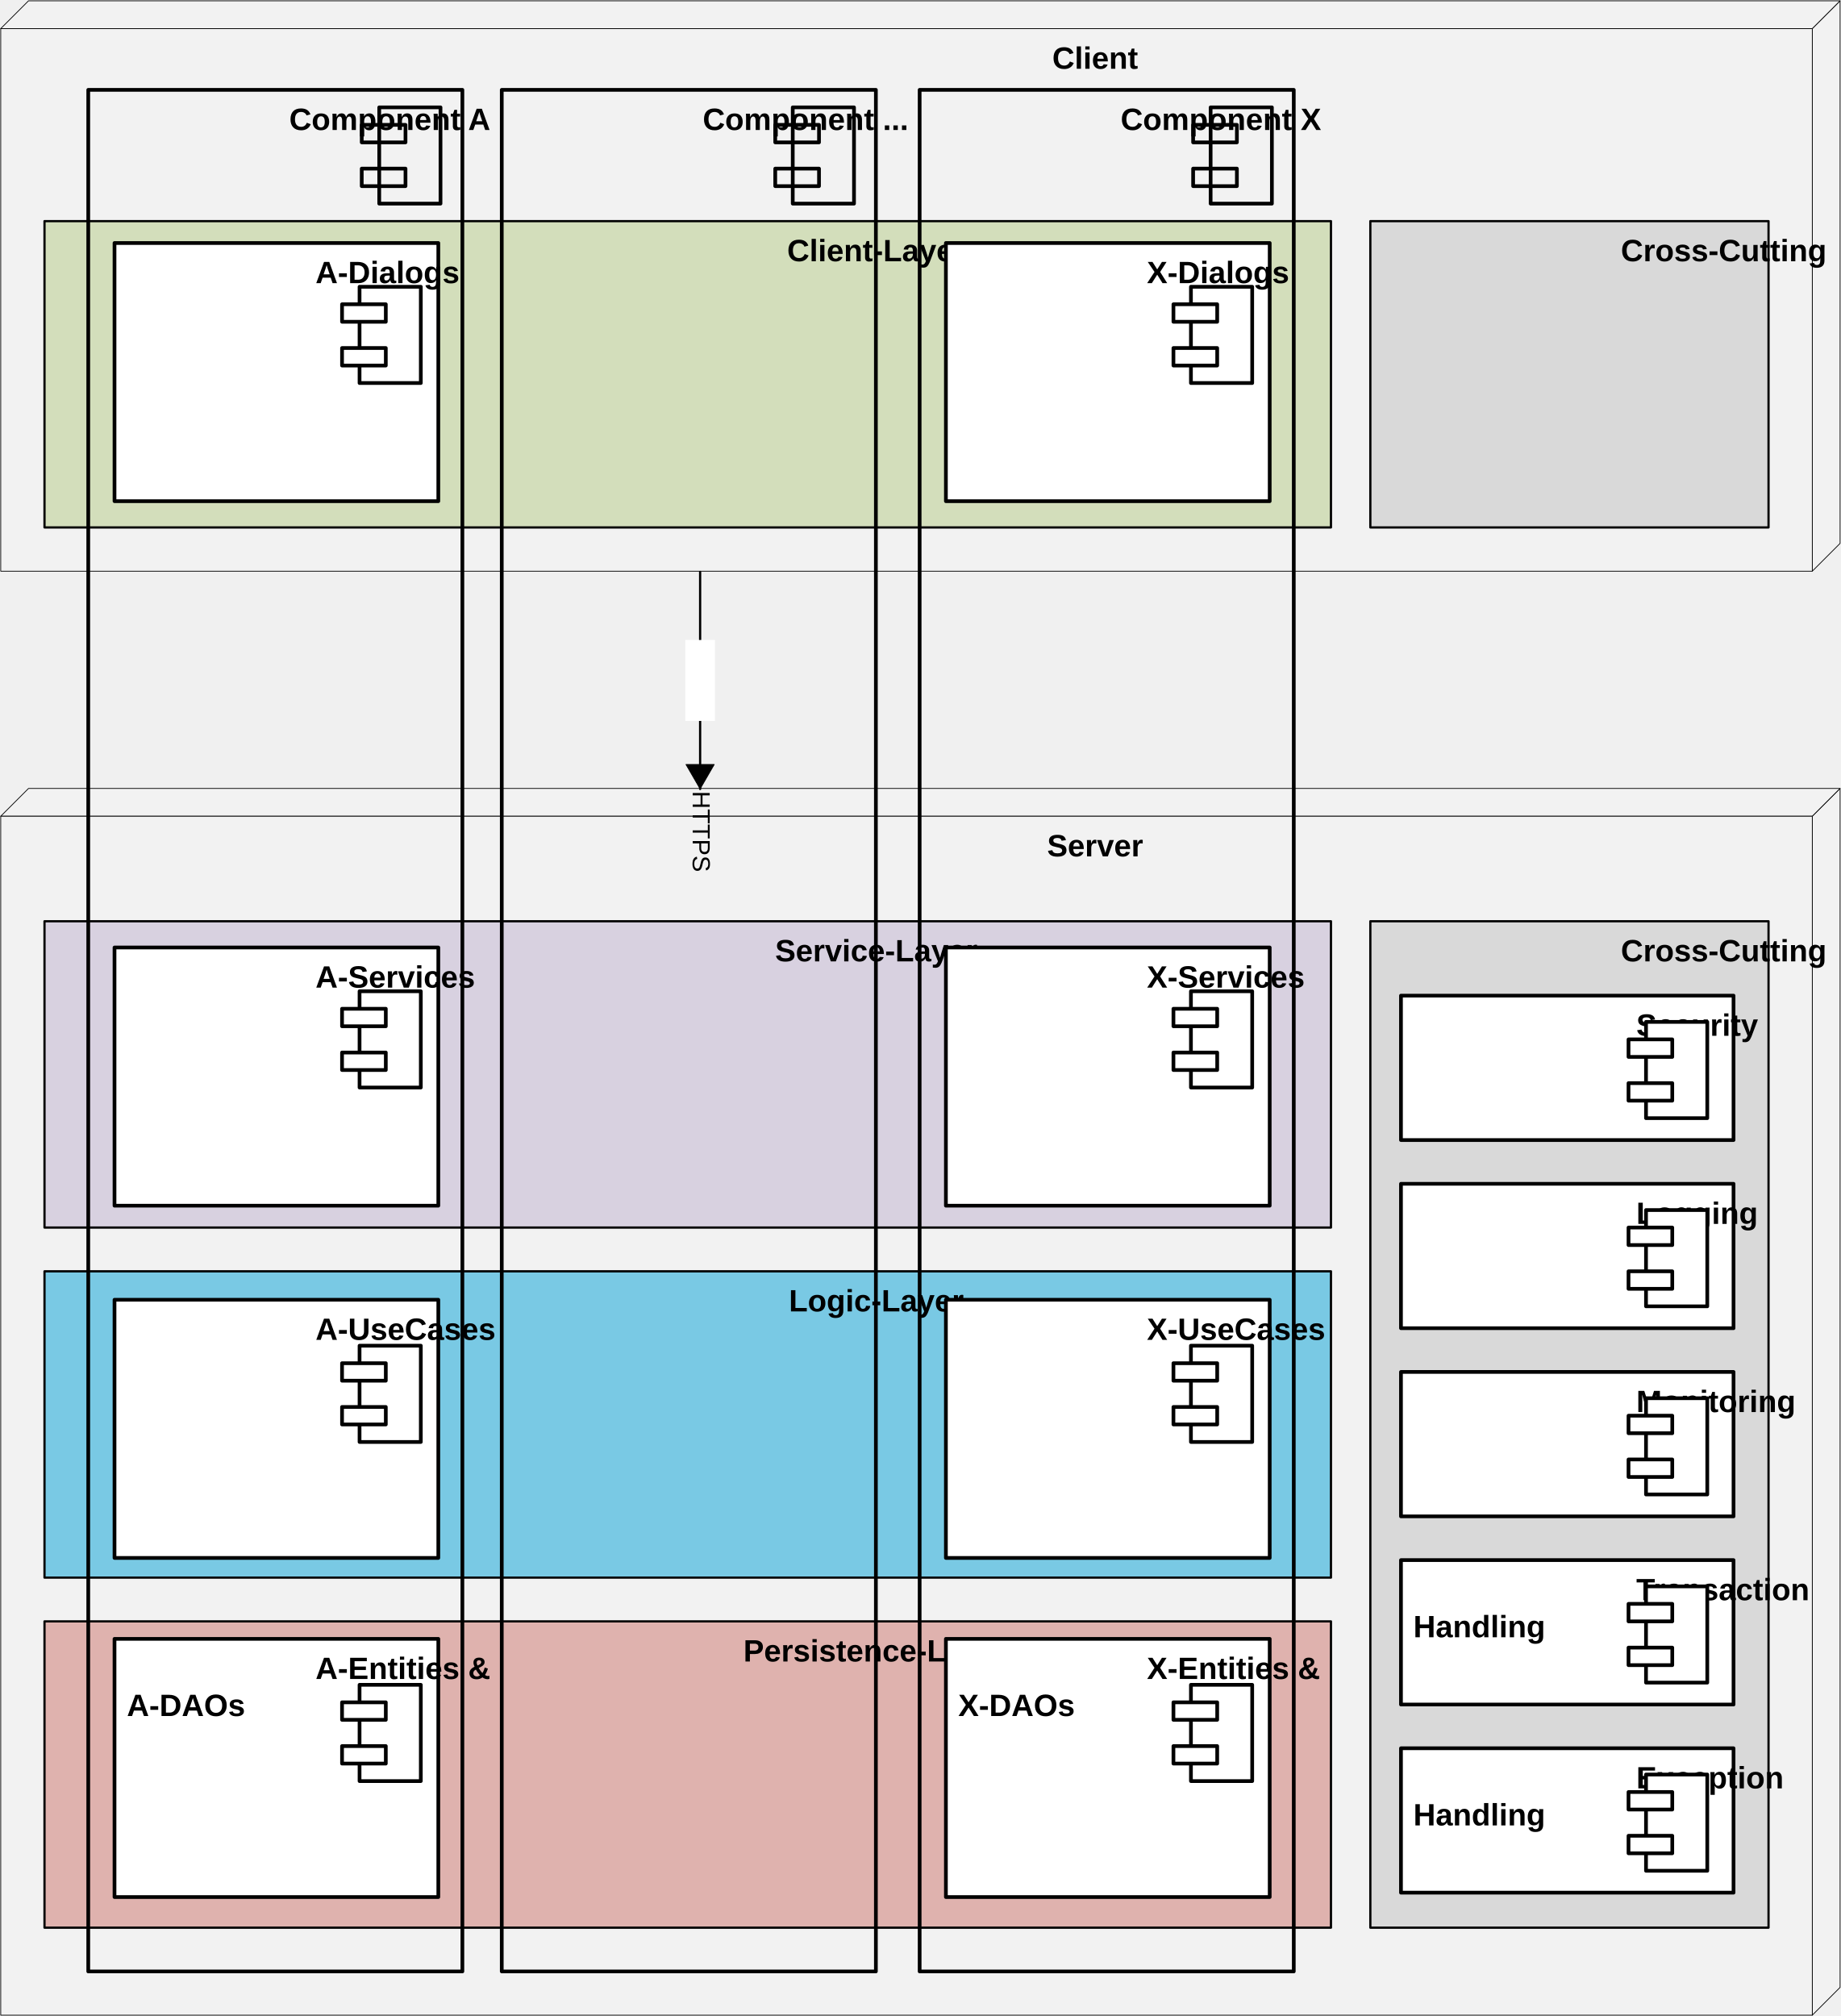
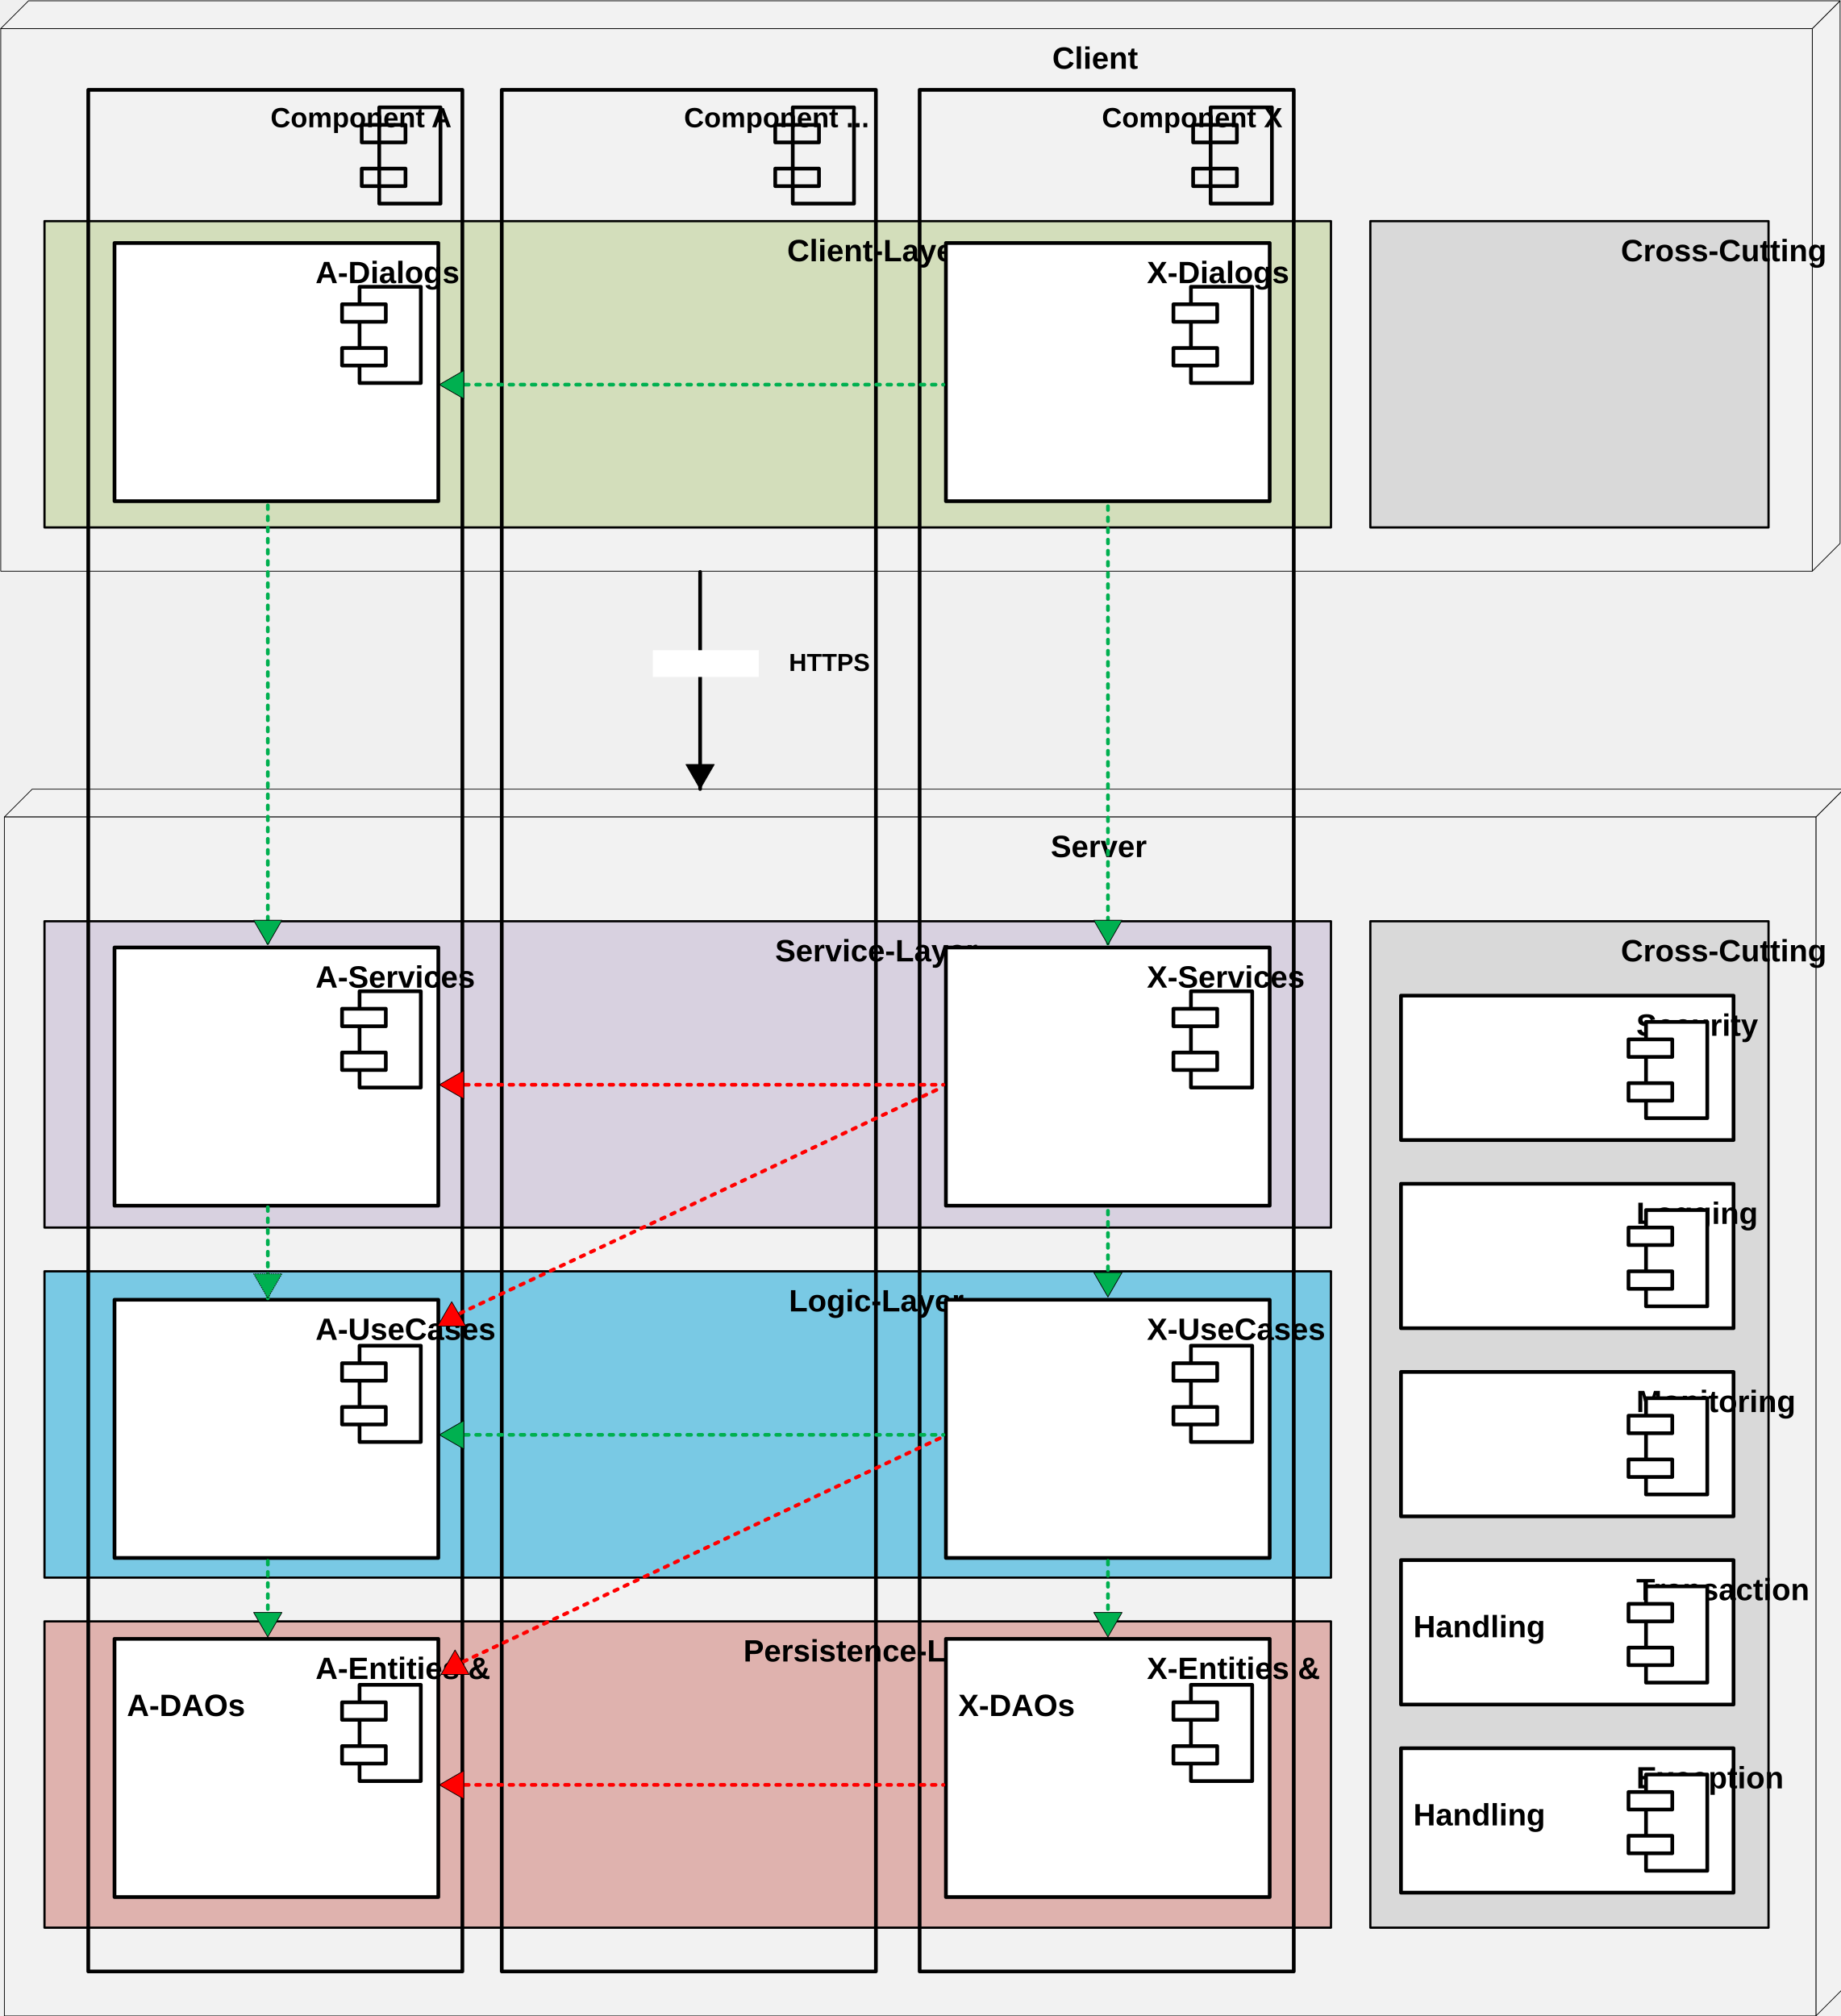
- <svg xmlns="http://www.w3.org/2000/svg" xmlns:ns1="http://schemas.microsoft.com/visio/2003/SVGExtensions/" xmlns:xlink="http://www.w3.org/1999/xlink" width="8.281in" height="9.069in" viewBox="0 0 596.252 652.945" xml:space="preserve" color-interpolation-filters="sRGB" class="st15">
+ <svg xmlns="http://www.w3.org/2000/svg" xmlns:ns1="http://schemas.microsoft.com/visio/2003/SVGExtensions/" xmlns:xlink="http://www.w3.org/1999/xlink" width="8.281in" height="9.069in" viewBox="0 0 596.252 652.945" xml:space="preserve" color-interpolation-filters="sRGB" class="st21">
  <ns1:documentProperties ns1:langID="1033" ns1:metric="true" ns1:viewMarkup="false">
    <ns1:userDefs>
      <ns1:ud ns1:nameU="msvNoAutoConnect" ns1:val="VT0(1):26" />
      <ns1:ud ns1:nameU="msvNoApplyDataGraphicAfterLink" ns1:val="VT0(1):5" />
    </ns1:userDefs>
  </ns1:documentProperties>
  <style type="text/css">
	
		.st1 {fill:#f2f2f2;stroke:#000000;stroke-linecap:round;stroke-linejoin:round;stroke-width:0.24}
		.st2 {fill:#000000;font-family:Arial;font-size:0.833em;font-weight:bold}
		.st3 {fill:#d9d9d9;stroke:#000000;stroke-linecap:round;stroke-linejoin:round;stroke-width:0.72}
		.st4 {fill:#bfb1cf;fill-opacity:0.5;stroke:#000000;stroke-linecap:round;stroke-linejoin:round;stroke-width:0.72}
		.st5 {fill:#00a0d7;fill-opacity:0.5;stroke:#000000;stroke-linecap:round;stroke-linejoin:round;stroke-width:0.72}
		.st6 {fill:#cd736b;fill-opacity:0.5;stroke:#000000;stroke-linecap:round;stroke-linejoin:round;stroke-width:0.72}
		.st7 {fill:#ffffff;stroke:#000000;stroke-linecap:round;stroke-linejoin:round;stroke-width:1.2}
		.st8 {font-size:1em}
		.st9 {fill:#b5cb85;fill-opacity:0.5;stroke:#000000;stroke-linecap:round;stroke-linejoin:round;stroke-width:0.72}
		.st10 {fill:none;stroke:#000000;stroke-linecap:round;stroke-linejoin:round;stroke-width:1.2}
- 		.st11 {stroke:#000000;stroke-linecap:round;stroke-linejoin:round;stroke-width:0.72}
- 		.st12 {fill:#ffffff;stroke:none;stroke-linecap:butt;stroke-width:7.2}
- 		.st13 {fill:#000000;font-family:Arial;font-size:0.667em}
- 		.st14 {fill:#000000;stroke:#000000;stroke-linecap:round;stroke-linejoin:round;stroke-width:0.24}
- 		.st15 {fill:none;fill-rule:evenodd;font-size:12;overflow:visible;stroke-linecap:square;stroke-miterlimit:3}
+ 		.st11 {fill:#000000;font-family:Arial;font-size:0.75em;font-weight:bold}
+ 		.st12 {stroke:#000000;stroke-linecap:round;stroke-linejoin:round;stroke-width:1.2}
+ 		.st13 {fill:#000000;stroke:#000000;stroke-linecap:round;stroke-linejoin:round;stroke-width:0.24}
+ 		.st14 {stroke:#00b050;stroke-dasharray:1.2,2.4;stroke-linecap:round;stroke-linejoin:round;stroke-width:1.2}
+ 		.st15 {fill:#00b050;stroke:#000000;stroke-dasharray:0.24,0.48;stroke-linecap:round;stroke-linejoin:round;stroke-width:0.24}
+ 		.st16 {fill:#00b050;stroke:#000000;stroke-linecap:round;stroke-linejoin:round;stroke-width:0.24}
+ 		.st17 {stroke:#ff0000;stroke-dasharray:1.2,2.4;stroke-linecap:round;stroke-linejoin:round;stroke-width:1.2}
+ 		.st18 {fill:#ff0000;stroke:#000000;stroke-linecap:round;stroke-linejoin:round;stroke-width:0.24}
+ 		.st19 {fill:#ffffff;stroke:none;stroke-linecap:round;stroke-linejoin:round;stroke-width:0.72}
+ 		.st20 {fill:#000000;font-family:Arial;font-size:0.667em;font-weight:bold}
+ 		.st21 {fill:none;fill-rule:evenodd;font-size:12;overflow:visible;stroke-linecap:square;stroke-miterlimit:3}
	
	</style>
  <g ns1:mID="0" ns1:index="1" ns1:groupContext="foregroundPage">
    <ns1:userDefs>
      <ns1:ud ns1:nameU="UMLDiagramType" ns1:val="VT0(0):26" />
    </ns1:userDefs>
    <ns1:pageProperties ns1:drawingScale="0.0393701" ns1:pageScale="0.0393701" ns1:drawingUnits="24" ns1:shadowOffsetX="8.50394" ns1:shadowOffsetY="-8.50394" />
-     <g id="group1-1" transform="translate(0.24,-0.24)" ns1:mID="1" ns1:groupContext="group">
+     <g id="group1-1" transform="translate(1.41732,0)" ns1:mID="1" ns1:groupContext="group">
      <ns1:userDefs>
        <ns1:ud ns1:nameU="UMLShapeType" ns1:val="VT0(26):26" />
        <ns1:ud ns1:nameU="UMLObjectGUID" ns1:val="VT4()" />
        <ns1:ud ns1:nameU="UMLError" ns1:val="VT0(0):26" />
        <ns1:ud ns1:nameU="UMLPresOption1" ns1:val="VT0(3):26" />
        <ns1:ud ns1:nameU="UMLVersion" ns1:val="VT0(2):26" />
        <ns1:ud ns1:nameU="visDescription" ns1:val="VT4(Represents a run-time computational or physical resource.)" />
        <ns1:ud ns1:nameU="visVersion" ns1:val="VT0(12):26" />
      </ns1:userDefs>
      <g id="shape2-2" ns1:mID="2" ns1:groupContext="shape" transform="translate(586.772,0)">
        <path d="M0 652.94 L9 643.94 L9 255.6 L0 264.6 L0 652.94 Z" class="st1" />
      </g>
      <g id="shape3-4" ns1:mID="3" ns1:groupContext="shape" transform="translate(0,-388.346)">
        <path d="M0 652.94 L586.77 652.94 L595.77 643.94 L9 643.94 L0 652.94 Z" class="st1" />
      </g>
      <g id="shape4-6" ns1:mID="4" ns1:groupContext="shape">
        <ns1:textBlock ns1:margins="rect(4,4,4,4)" ns1:tabSpace="42.5197" ns1:verticalAlign="0" />
        <ns1:textRect cx="293.386" cy="458.771" width="586.78" height="388.346" />
        <rect x="0" y="264.598" width="586.772" height="388.346" class="st1" />
        <text x="277.82" y="277.6" class="st2" ns1:langID="1031">
          <ns1:paragraph ns1:horizAlign="1" />
          <ns1:tabList />Server</text>
      </g>
    </g>
    <g id="shape8-9" ns1:mID="8" ns1:groupContext="shape" transform="translate(443.862,-28.5865)">
      <ns1:textBlock ns1:margins="rect(4,4,4,4)" ns1:tabSpace="42.5197" ns1:verticalAlign="0" />
      <ns1:textRect cx="64.488" cy="489.952" width="128.98" height="325.984" />
      <rect x="0" y="326.96" width="128.976" height="325.984" class="st3" />
      <text x="31.16" y="339.96" class="st2" ns1:langID="1031">
        <ns1:paragraph ns1:horizAlign="1" />
        <ns1:tabList />Cross-Cutting</text>
    </g>
    <a xlink:href="https://github.com/oasp/oasp4j/wiki/guide-service-layer">
      <g id="shape5-12" ns1:mID="5" ns1:groupContext="shape" transform="translate(14.4132,-255.358)">
        <ns1:textBlock ns1:margins="rect(4,4,4,4)" ns1:tabSpace="42.5197" ns1:verticalAlign="0" />
        <ns1:textRect cx="208.346" cy="603.338" width="416.7" height="99.213" />
        <rect x="0" y="553.732" width="416.693" height="99.213" class="st4" />
        <text x="175.55" y="566.73" class="st2" ns1:langID="1031">
          <ns1:paragraph ns1:horizAlign="1" />
          <ns1:tabList />Service-Layer</text>
      </g>
    </a>
    <a xlink:href="https://github.com/oasp/oasp4j/wiki/guide-logic-layer">
      <g id="shape6-15" ns1:mID="6" ns1:groupContext="shape" transform="translate(14.4132,-141.972)">
        <ns1:textBlock ns1:margins="rect(4,4,4,4)" ns1:tabSpace="42.5197" ns1:verticalAlign="0" />
        <ns1:textRect cx="208.346" cy="603.338" width="416.7" height="99.213" />
        <rect x="0" y="553.732" width="416.693" height="99.213" class="st5" />
        <text x="180.01" y="566.73" class="st2" ns1:langID="1031">
          <ns1:paragraph ns1:horizAlign="1" />
          <ns1:tabList />Logic-Layer</text>
      </g>
    </a>
    <a xlink:href="https://github.com/oasp/oasp4j/wiki/guide-persistence-layer">
      <g id="shape7-18" ns1:mID="7" ns1:groupContext="shape" transform="translate(14.4132,-28.5865)">
        <ns1:textBlock ns1:margins="rect(4,4,4,4)" ns1:tabSpace="42.5197" ns1:verticalAlign="0" />
        <ns1:textRect cx="208.346" cy="603.338" width="416.7" height="99.213" />
        <rect x="0" y="553.732" width="416.693" height="99.213" class="st6" />
        <text x="165.27" y="566.73" class="st2" ns1:langID="1031">
          <ns1:paragraph ns1:horizAlign="1" />
          <ns1:tabList />Persistence-Layer</text>
      </g>
    </a>
    <g id="group38-21" transform="translate(37.0904,-262.445)" ns1:mID="38" ns1:groupContext="group">
      <g id="shape33-22" ns1:mID="33" ns1:groupContext="shape">
        <ns1:textBlock ns1:margins="rect(4,4,4,4)" ns1:tabSpace="42.5197" ns1:verticalAlign="0" />
        <ns1:textRect cx="52.441" cy="611.134" width="104.89" height="83.622" />
        <rect x="0" y="569.323" width="104.882" height="83.622" class="st7" />
        <text x="4" y="582.32" class="st2" ns1:langID="1031">
          <ns1:paragraph />
          <ns1:tabList />A-Services</text>
      </g>
      <g id="group34-25" transform="translate(73.7008,-38.2677)" ns1:mID="34" ns1:groupContext="group">
        <g id="shape35-26" ns1:mID="35" ns1:groupContext="shape" transform="translate(5.66929,0)">
          <rect x="0" y="621.763" width="19.843" height="31.181" class="st7" />
        </g>
        <g id="shape36-28" ns1:mID="36" ns1:groupContext="shape" transform="translate(0,-19.8425)">
          <rect x="0" y="647.275" width="14.173" height="5.669" class="st7" />
        </g>
        <g id="shape37-30" ns1:mID="37" ns1:groupContext="shape" transform="translate(0,-5.66929)">
          <rect x="0" y="647.275" width="14.173" height="5.669" class="st7" />
        </g>
      </g>
    </g>
    <g id="group42-32" transform="translate(37.0904,-148.35)" ns1:mID="42" ns1:groupContext="group">
      <g id="shape43-33" ns1:mID="43" ns1:groupContext="shape">
        <ns1:textBlock ns1:margins="rect(4,4,4,4)" ns1:tabSpace="42.5197" ns1:verticalAlign="0" />
        <ns1:textRect cx="52.441" cy="611.134" width="104.89" height="83.622" />
        <rect x="0" y="569.323" width="104.882" height="83.622" class="st7" />
        <text x="4" y="582.32" class="st2" ns1:langID="1031">
          <ns1:paragraph />
          <ns1:tabList />A-UseCases</text>
      </g>
      <g id="group44-36" transform="translate(73.7008,-37.5591)" ns1:mID="44" ns1:groupContext="group">
        <g id="shape45-37" ns1:mID="45" ns1:groupContext="shape" transform="translate(5.66929,0)">
          <rect x="0" y="621.763" width="19.843" height="31.181" class="st7" />
        </g>
        <g id="shape46-39" ns1:mID="46" ns1:groupContext="shape" transform="translate(0,-19.8425)">
          <rect x="0" y="647.275" width="14.173" height="5.669" class="st7" />
        </g>
        <g id="shape47-41" ns1:mID="47" ns1:groupContext="shape" transform="translate(0,-5.66929)">
          <rect x="0" y="647.275" width="14.173" height="5.669" class="st7" />
        </g>
      </g>
    </g>
    <g id="group48-43" transform="translate(37.0904,-38.5077)" ns1:mID="48" ns1:groupContext="group">
      <g id="shape49-44" ns1:mID="49" ns1:groupContext="shape">
        <ns1:textBlock ns1:margins="rect(4,4,4,4)" ns1:tabSpace="42.5197" ns1:verticalAlign="0" />
        <ns1:textRect cx="52.441" cy="611.134" width="104.89" height="83.622" />
        <rect x="0" y="569.323" width="104.882" height="83.622" class="st7" />
        <text x="4" y="582.32" class="st2" ns1:langID="1031">
          <ns1:paragraph />
          <ns1:tabList />A-Entities &amp;<ns1:newlineChar />
          <tspan x="4" dy="1.2em" class="st8">A</tspan>-DAOs</text>
      </g>
      <g id="group50-48" transform="translate(73.7008,-37.5591)" ns1:mID="50" ns1:groupContext="group">
        <g id="shape51-49" ns1:mID="51" ns1:groupContext="shape" transform="translate(5.66929,0)">
          <rect x="0" y="621.763" width="19.843" height="31.181" class="st7" />
        </g>
        <g id="shape52-51" ns1:mID="52" ns1:groupContext="shape" transform="translate(0,-19.8425)">
          <rect x="0" y="647.275" width="14.173" height="5.669" class="st7" />
        </g>
        <g id="shape53-53" ns1:mID="53" ns1:groupContext="shape" transform="translate(0,-5.66929)">
          <rect x="0" y="647.275" width="14.173" height="5.669" class="st7" />
        </g>
      </g>
    </g>
    <g id="group54-55" transform="translate(306.382,-262.445)" ns1:mID="54" ns1:groupContext="group">
      <g id="shape55-56" ns1:mID="55" ns1:groupContext="shape">
        <ns1:textBlock ns1:margins="rect(4,4,4,4)" ns1:tabSpace="42.5197" ns1:verticalAlign="0" />
        <ns1:textRect cx="52.441" cy="611.134" width="104.89" height="83.622" />
        <rect x="0" y="569.323" width="104.882" height="83.622" class="st7" />
        <text x="4" y="582.32" class="st2" ns1:langID="1031">
          <ns1:paragraph />
          <ns1:tabList />X-Services</text>
      </g>
      <g id="group56-59" transform="translate(73.7008,-38.2677)" ns1:mID="56" ns1:groupContext="group">
        <g id="shape57-60" ns1:mID="57" ns1:groupContext="shape" transform="translate(5.66929,0)">
          <rect x="0" y="621.763" width="19.843" height="31.181" class="st7" />
        </g>
        <g id="shape58-62" ns1:mID="58" ns1:groupContext="shape" transform="translate(0,-19.8425)">
          <rect x="0" y="647.275" width="14.173" height="5.669" class="st7" />
        </g>
        <g id="shape59-64" ns1:mID="59" ns1:groupContext="shape" transform="translate(0,-5.66929)">
          <rect x="0" y="647.275" width="14.173" height="5.669" class="st7" />
        </g>
      </g>
    </g>
    <g id="group60-66" transform="translate(306.382,-148.35)" ns1:mID="60" ns1:groupContext="group">
      <g id="shape61-67" ns1:mID="61" ns1:groupContext="shape">
        <ns1:textBlock ns1:margins="rect(4,4,4,4)" ns1:tabSpace="42.5197" ns1:verticalAlign="0" />
        <ns1:textRect cx="52.441" cy="611.134" width="104.89" height="83.622" />
        <rect x="0" y="569.323" width="104.882" height="83.622" class="st7" />
        <text x="4" y="582.32" class="st2" ns1:langID="1031">
          <ns1:paragraph />
          <ns1:tabList />X-UseCases</text>
      </g>
      <g id="group62-70" transform="translate(73.7008,-37.5591)" ns1:mID="62" ns1:groupContext="group">
        <g id="shape63-71" ns1:mID="63" ns1:groupContext="shape" transform="translate(5.66929,0)">
          <rect x="0" y="621.763" width="19.843" height="31.181" class="st7" />
        </g>
        <g id="shape64-73" ns1:mID="64" ns1:groupContext="shape" transform="translate(0,-19.8425)">
          <rect x="0" y="647.275" width="14.173" height="5.669" class="st7" />
        </g>
        <g id="shape65-75" ns1:mID="65" ns1:groupContext="shape" transform="translate(0,-5.66929)">
          <rect x="0" y="647.275" width="14.173" height="5.669" class="st7" />
        </g>
      </g>
    </g>
    <g id="group66-77" transform="translate(306.382,-38.5077)" ns1:mID="66" ns1:groupContext="group">
      <g id="shape67-78" ns1:mID="67" ns1:groupContext="shape">
        <ns1:textBlock ns1:margins="rect(4,4,4,4)" ns1:tabSpace="42.5197" ns1:verticalAlign="0" />
        <ns1:textRect cx="52.441" cy="611.134" width="104.89" height="83.622" />
        <rect x="0" y="569.323" width="104.882" height="83.622" class="st7" />
        <text x="4" y="582.32" class="st2" ns1:langID="1031">
          <ns1:paragraph />
          <ns1:tabList />X-Entities &amp;<ns1:newlineChar />
          <tspan x="4" dy="1.2em" class="st8">X</tspan>-DAOs</text>
      </g>
      <g id="group68-82" transform="translate(73.7008,-37.5591)" ns1:mID="68" ns1:groupContext="group">
        <g id="shape69-83" ns1:mID="69" ns1:groupContext="shape" transform="translate(5.66929,0)">
          <rect x="0" y="621.763" width="19.843" height="31.181" class="st7" />
        </g>
        <g id="shape70-85" ns1:mID="70" ns1:groupContext="shape" transform="translate(0,-19.8425)">
          <rect x="0" y="647.275" width="14.173" height="5.669" class="st7" />
        </g>
        <g id="shape71-87" ns1:mID="71" ns1:groupContext="shape" transform="translate(0,-5.66929)">
          <rect x="0" y="647.275" width="14.173" height="5.669" class="st7" />
        </g>
      </g>
    </g>
    <a xlink:href="https://github.com/oasp/oasp4j/wiki/guide-security">
      <g id="group9-89" transform="translate(453.783,-283.705)" ns1:mID="9" ns1:groupContext="group">
        <g id="shape10-90" ns1:mID="10" ns1:groupContext="shape">
          <ns1:textBlock ns1:margins="rect(4,4,4,4)" ns1:tabSpace="42.5197" ns1:verticalAlign="0" />
          <ns1:textRect cx="53.858" cy="629.559" width="107.72" height="46.772" />
          <rect x="0" y="606.173" width="107.717" height="46.772" class="st7" />
          <text x="4" y="619.17" class="st2" ns1:langID="1031">
            <ns1:paragraph />
            <ns1:tabList />Security</text>
        </g>
        <g id="group11-93" transform="translate(73.7008,-7.08661)" ns1:mID="11" ns1:groupContext="group">
          <g id="shape12-94" ns1:mID="12" ns1:groupContext="shape" transform="translate(5.66929,0)">
            <rect x="0" y="621.763" width="19.843" height="31.181" class="st7" />
          </g>
          <g id="shape13-96" ns1:mID="13" ns1:groupContext="shape" transform="translate(0,-19.8425)">
            <rect x="0" y="647.275" width="14.173" height="5.669" class="st7" />
          </g>
          <g id="shape15-98" ns1:mID="15" ns1:groupContext="shape" transform="translate(0,-5.66929)">
            <rect x="0" y="647.275" width="14.173" height="5.669" class="st7" />
          </g>
        </g>
      </g>
    </a>
    <a xlink:href="https://github.com/oasp/oasp4j/wiki/guide-logging">
      <g id="group16-100" transform="translate(453.783,-222.76)" ns1:mID="16" ns1:groupContext="group">
        <g id="shape94-101" ns1:mID="94" ns1:groupContext="shape">
          <ns1:textBlock ns1:margins="rect(4,4,4,4)" ns1:tabSpace="42.5197" ns1:verticalAlign="0" />
          <ns1:textRect cx="53.858" cy="629.559" width="107.72" height="46.772" />
          <rect x="0" y="606.173" width="107.717" height="46.772" class="st7" />
          <text x="4" y="619.17" class="st2" ns1:langID="1031">
            <ns1:paragraph />
            <ns1:tabList />Logging</text>
        </g>
        <g id="group95-104" transform="translate(73.7008,-7.08661)" ns1:mID="95" ns1:groupContext="group">
          <g id="shape96-105" ns1:mID="96" ns1:groupContext="shape" transform="translate(5.66929,0)">
            <rect x="0" y="621.763" width="19.843" height="31.181" class="st7" />
          </g>
          <g id="shape97-107" ns1:mID="97" ns1:groupContext="shape" transform="translate(0,-19.8425)">
            <rect x="0" y="647.275" width="14.173" height="5.669" class="st7" />
          </g>
          <g id="shape98-109" ns1:mID="98" ns1:groupContext="shape" transform="translate(0,-5.66929)">
            <rect x="0" y="647.275" width="14.173" height="5.669" class="st7" />
          </g>
        </g>
      </g>
    </a>
    <a xlink:href="https://github.com/oasp/oasp4j/wiki/guide-monitoring">
      <g id="group17-111" transform="translate(453.783,-161.815)" ns1:mID="17" ns1:groupContext="group">
        <g id="shape100-112" ns1:mID="100" ns1:groupContext="shape">
          <ns1:textBlock ns1:margins="rect(4,4,4,4)" ns1:tabSpace="42.5197" ns1:verticalAlign="0" />
          <ns1:textRect cx="53.858" cy="629.559" width="107.72" height="46.772" />
          <rect x="0" y="606.173" width="107.717" height="46.772" class="st7" />
          <text x="4" y="619.17" class="st2" ns1:langID="1031">
            <ns1:paragraph />
            <ns1:tabList />Monitoring</text>
        </g>
        <g id="group101-115" transform="translate(73.7008,-7.08661)" ns1:mID="101" ns1:groupContext="group">
          <g id="shape102-116" ns1:mID="102" ns1:groupContext="shape" transform="translate(5.66929,0)">
            <rect x="0" y="621.763" width="19.843" height="31.181" class="st7" />
          </g>
          <g id="shape103-118" ns1:mID="103" ns1:groupContext="shape" transform="translate(0,-19.8425)">
            <rect x="0" y="647.275" width="14.173" height="5.669" class="st7" />
          </g>
          <g id="shape104-120" ns1:mID="104" ns1:groupContext="shape" transform="translate(0,-5.66929)">
            <rect x="0" y="647.275" width="14.173" height="5.669" class="st7" />
          </g>
        </g>
      </g>
    </a>
    <a xlink:href="https://github.com/oasp/oasp4j/wiki/guide-transactions">
      <g id="group18-122" transform="translate(453.783,-100.87)" ns1:mID="18" ns1:groupContext="group">
        <g id="shape106-123" ns1:mID="106" ns1:groupContext="shape">
          <ns1:textBlock ns1:margins="rect(4,4,4,4)" ns1:tabSpace="42.5197" ns1:verticalAlign="0" />
          <ns1:textRect cx="53.858" cy="629.559" width="107.72" height="46.772" />
          <rect x="0" y="606.173" width="107.717" height="46.772" class="st7" />
          <text x="4" y="619.17" class="st2" ns1:langID="1031">
            <ns1:paragraph />
            <ns1:tabList />Transaction<ns1:newlineChar />
            <tspan x="4" dy="1.2em" class="st8">Handling</tspan>
          </text>
        </g>
        <g id="group107-127" transform="translate(73.7008,-7.08661)" ns1:mID="107" ns1:groupContext="group">
          <g id="shape108-128" ns1:mID="108" ns1:groupContext="shape" transform="translate(5.66929,0)">
            <rect x="0" y="621.763" width="19.843" height="31.181" class="st7" />
          </g>
          <g id="shape109-130" ns1:mID="109" ns1:groupContext="shape" transform="translate(0,-19.8425)">
            <rect x="0" y="647.275" width="14.173" height="5.669" class="st7" />
          </g>
          <g id="shape110-132" ns1:mID="110" ns1:groupContext="shape" transform="translate(0,-5.66929)">
            <rect x="0" y="647.275" width="14.173" height="5.669" class="st7" />
          </g>
        </g>
      </g>
    </a>
    <a xlink:href="https://github.com/oasp/oasp4j/wiki/guide-exceptions">
      <g id="group72-134" transform="translate(453.783,-39.925)" ns1:mID="72" ns1:groupContext="group">
        <g id="shape112-135" ns1:mID="112" ns1:groupContext="shape">
          <ns1:textBlock ns1:margins="rect(4,4,4,4)" ns1:tabSpace="42.5197" ns1:verticalAlign="0" />
          <ns1:textRect cx="53.858" cy="629.559" width="107.72" height="46.772" />
          <rect x="0" y="606.173" width="107.717" height="46.772" class="st7" />
          <text x="4" y="619.17" class="st2" ns1:langID="1031">
            <ns1:paragraph />
            <ns1:tabList />Exception<ns1:newlineChar />
            <tspan x="4" dy="1.2em" class="st8">Handling</tspan>
          </text>
        </g>
        <g id="group113-139" transform="translate(73.7008,-7.08661)" ns1:mID="113" ns1:groupContext="group">
          <g id="shape114-140" ns1:mID="114" ns1:groupContext="shape" transform="translate(5.66929,0)">
            <rect x="0" y="621.763" width="19.843" height="31.181" class="st7" />
          </g>
          <g id="shape115-142" ns1:mID="115" ns1:groupContext="shape" transform="translate(0,-19.8425)">
            <rect x="0" y="647.275" width="14.173" height="5.669" class="st7" />
          </g>
          <g id="shape116-144" ns1:mID="116" ns1:groupContext="shape" transform="translate(0,-5.66929)">
            <rect x="0" y="647.275" width="14.173" height="5.669" class="st7" />
          </g>
        </g>
      </g>
    </a>
    <g id="group78-146" transform="translate(0.24,-467.957)" ns1:mID="78" ns1:groupContext="group">
      <ns1:userDefs>
        <ns1:ud ns1:nameU="UMLShapeType" ns1:val="VT0(26):26" />
        <ns1:ud ns1:nameU="UMLObjectGUID" ns1:val="VT4()" />
        <ns1:ud ns1:nameU="UMLError" ns1:val="VT0(0):26" />
        <ns1:ud ns1:nameU="UMLPresOption1" ns1:val="VT0(3):26" />
        <ns1:ud ns1:nameU="UMLVersion" ns1:val="VT0(2):26" />
        <ns1:ud ns1:nameU="visDescription" ns1:val="VT4(Represents a run-time computational or physical resource.)" />
        <ns1:ud ns1:nameU="visVersion" ns1:val="VT0(12):26" />
      </ns1:userDefs>
      <g id="shape79-147" ns1:mID="79" ns1:groupContext="shape" transform="translate(586.772,0)">
        <path d="M0 652.94 L9 643.94 L9 468.2 L0 477.2 L0 652.94 Z" class="st1" />
      </g>
      <g id="shape80-149" ns1:mID="80" ns1:groupContext="shape" transform="translate(0,-175.748)">
        <path d="M0 652.94 L586.77 652.94 L595.77 643.94 L9 643.94 L0 652.94 Z" class="st1" />
      </g>
      <g id="shape81-151" ns1:mID="81" ns1:groupContext="shape">
        <ns1:textBlock ns1:margins="rect(4,4,4,4)" ns1:tabSpace="42.5197" ns1:verticalAlign="0" />
        <ns1:textRect cx="293.386" cy="565.071" width="586.78" height="175.748" />
        <rect x="0" y="477.197" width="586.772" height="175.748" class="st1" />
        <text x="279.5" y="490.2" class="st2" ns1:langID="1031">
          <ns1:paragraph ns1:horizAlign="1" />
          <ns1:tabList />Client</text>
      </g>
    </g>
    <g id="shape73-154" ns1:mID="73" ns1:groupContext="shape" transform="translate(443.862,-482.13)">
      <ns1:textBlock ns1:margins="rect(4,4,4,4)" ns1:tabSpace="42.5197" ns1:verticalAlign="0" />
      <ns1:textRect cx="64.488" cy="603.338" width="128.98" height="99.213" />
      <rect x="0" y="553.732" width="128.976" height="99.213" class="st3" />
      <text x="31.16" y="566.73" class="st2" ns1:langID="1031">
        <ns1:paragraph ns1:horizAlign="1" />
        <ns1:tabList />Cross-Cutting</text>
    </g>
    <a xlink:href="https://github.com/oasp/oasp4j/wiki/guide-client-layer">
      <g id="shape41-157" ns1:mID="41" ns1:groupContext="shape" transform="translate(14.4132,-482.13)">
        <ns1:textBlock ns1:margins="rect(4,4,4,4)" ns1:tabSpace="42.5197" ns1:verticalAlign="0" />
        <ns1:textRect cx="208.346" cy="603.338" width="416.7" height="99.213" />
        <rect x="0" y="553.732" width="416.693" height="99.213" class="st9" />
        <text x="179.45" y="566.73" class="st2" ns1:langID="1031">
          <ns1:paragraph ns1:horizAlign="1" />
          <ns1:tabList />Client-Layer</text>
      </g>
    </a>
    <g id="group74-160" transform="translate(297.878,-14.4132)" ns1:mID="74" ns1:groupContext="group">
      <g id="shape28-161" ns1:mID="28" ns1:groupContext="shape">
        <ns1:textBlock ns1:margins="rect(4,4,4,4)" ns1:tabSpace="42.5197" ns1:verticalAlign="0" />
        <ns1:textRect cx="60.591" cy="348.22" width="121.19" height="609.449" />
        <rect x="0" y="43.496" width="121.181" height="609.449" class="st10" />
-         <text x="4" y="56.5" class="st2" ns1:langID="1031">
+         <text x="4" y="55.6" class="st11" ns1:langID="1031">
          <ns1:paragraph />
          <ns1:tabList />Component X</text>
      </g>
      <g id="group29-164" transform="translate(88.5827,-572.598)" ns1:mID="29" ns1:groupContext="group">
        <g id="shape30-165" ns1:mID="30" ns1:groupContext="shape" transform="translate(5.66929,0)">
          <rect x="0" y="621.763" width="19.843" height="31.181" class="st10" />
        </g>
        <g id="shape31-167" ns1:mID="31" ns1:groupContext="shape" transform="translate(0,-19.8425)">
          <rect x="0" y="647.275" width="14.173" height="5.669" class="st10" />
        </g>
        <g id="shape32-169" ns1:mID="32" ns1:groupContext="shape" transform="translate(0,-5.66929)">
          <rect x="0" y="647.275" width="14.173" height="5.669" class="st10" />
        </g>
      </g>
    </g>
    <g id="group75-171" transform="translate(162.523,-14.4132)" ns1:mID="75" ns1:groupContext="group">
      <g id="shape76-172" ns1:mID="76" ns1:groupContext="shape">
        <ns1:textBlock ns1:margins="rect(4,4,4,4)" ns1:tabSpace="42.5197" ns1:verticalAlign="0" />
        <ns1:textRect cx="60.591" cy="348.22" width="121.19" height="609.449" />
        <rect x="0" y="43.496" width="121.181" height="609.449" class="st10" />
-         <text x="4" y="56.5" class="st2" ns1:langID="1031">
+         <text x="4" y="55.6" class="st11" ns1:langID="1031">
          <ns1:paragraph />
          <ns1:tabList />Component ...</text>
      </g>
      <g id="group77-175" transform="translate(88.5827,-572.598)" ns1:mID="77" ns1:groupContext="group">
        <g id="shape82-176" ns1:mID="82" ns1:groupContext="shape" transform="translate(5.66929,0)">
          <rect x="0" y="621.763" width="19.843" height="31.181" class="st10" />
        </g>
        <g id="shape83-178" ns1:mID="83" ns1:groupContext="shape" transform="translate(0,-19.8425)">
          <rect x="0" y="647.275" width="14.173" height="5.669" class="st10" />
        </g>
        <g id="shape84-180" ns1:mID="84" ns1:groupContext="shape" transform="translate(0,-5.66929)">
          <rect x="0" y="647.275" width="14.173" height="5.669" class="st10" />
        </g>
      </g>
    </g>
    <g id="group85-182" transform="translate(28.5865,-14.4132)" ns1:mID="85" ns1:groupContext="group">
      <g id="shape86-183" ns1:mID="86" ns1:groupContext="shape">
        <ns1:textBlock ns1:margins="rect(4,4,4,4)" ns1:tabSpace="42.5197" ns1:verticalAlign="0" />
        <ns1:textRect cx="60.591" cy="348.22" width="121.19" height="609.449" />
        <rect x="0" y="43.496" width="121.181" height="609.449" class="st10" />
-         <text x="4" y="56.5" class="st2" ns1:langID="1031">
+         <text x="4" y="55.6" class="st11" ns1:langID="1031">
          <ns1:paragraph />
          <ns1:tabList />Component A</text>
      </g>
      <g id="group87-186" transform="translate(88.5827,-572.598)" ns1:mID="87" ns1:groupContext="group">
        <g id="shape88-187" ns1:mID="88" ns1:groupContext="shape" transform="translate(5.66929,0)">
          <rect x="0" y="621.763" width="19.843" height="31.181" class="st10" />
        </g>
        <g id="shape89-189" ns1:mID="89" ns1:groupContext="shape" transform="translate(0,-19.8425)">
          <rect x="0" y="647.275" width="14.173" height="5.669" class="st10" />
        </g>
        <g id="shape90-191" ns1:mID="90" ns1:groupContext="shape" transform="translate(0,-5.66929)">
          <rect x="0" y="647.275" width="14.173" height="5.669" class="st10" />
        </g>
      </g>
    </g>
    <g id="group14-193" transform="translate(37.0904,-490.634)" ns1:mID="14" ns1:groupContext="group">
      <g id="shape19-194" ns1:mID="19" ns1:groupContext="shape">
        <ns1:textBlock ns1:margins="rect(4,4,4,4)" ns1:tabSpace="42.5197" ns1:verticalAlign="0" />
        <ns1:textRect cx="52.441" cy="611.134" width="104.89" height="83.622" />
        <rect x="0" y="569.323" width="104.882" height="83.622" class="st7" />
        <text x="4" y="582.32" class="st2" ns1:langID="1031">
          <ns1:paragraph />
          <ns1:tabList />A-Dialogs</text>
      </g>
      <g id="group20-197" transform="translate(73.7008,-38.2677)" ns1:mID="20" ns1:groupContext="group">
        <g id="shape21-198" ns1:mID="21" ns1:groupContext="shape" transform="translate(5.66929,0)">
          <rect x="0" y="621.763" width="19.843" height="31.181" class="st7" />
        </g>
        <g id="shape22-200" ns1:mID="22" ns1:groupContext="shape" transform="translate(0,-19.8425)">
          <rect x="0" y="647.275" width="14.173" height="5.669" class="st7" />
        </g>
        <g id="shape23-202" ns1:mID="23" ns1:groupContext="shape" transform="translate(0,-5.66929)">
          <rect x="0" y="647.275" width="14.173" height="5.669" class="st7" />
        </g>
      </g>
    </g>
    <g id="group24-204" transform="translate(306.382,-490.634)" ns1:mID="24" ns1:groupContext="group">
      <g id="shape25-205" ns1:mID="25" ns1:groupContext="shape">
        <ns1:textBlock ns1:margins="rect(4,4,4,4)" ns1:tabSpace="42.5197" ns1:verticalAlign="0" />
        <ns1:textRect cx="52.441" cy="611.134" width="104.89" height="83.622" />
        <rect x="0" y="569.323" width="104.882" height="83.622" class="st7" />
        <text x="4" y="582.32" class="st2" ns1:langID="1031">
          <ns1:paragraph />
          <ns1:tabList />X-Dialogs</text>
      </g>
      <g id="group26-208" transform="translate(73.7008,-38.2677)" ns1:mID="26" ns1:groupContext="group">
        <g id="shape27-209" ns1:mID="27" ns1:groupContext="shape" transform="translate(5.66929,0)">
          <rect x="0" y="621.763" width="19.843" height="31.181" class="st7" />
        </g>
        <g id="shape39-211" ns1:mID="39" ns1:groupContext="shape" transform="translate(0,-19.8425)">
          <rect x="0" y="647.275" width="14.173" height="5.669" class="st7" />
        </g>
        <g id="shape40-213" ns1:mID="40" ns1:groupContext="shape" transform="translate(0,-5.66929)">
          <rect x="0" y="647.275" width="14.173" height="5.669" class="st7" />
        </g>
      </g>
    </g>
-     <g id="group91-215" transform="translate(222.803,-397.417)" ns1:mID="91" ns1:groupContext="group">
-       <g id="shape117-216" ns1:mID="117" ns1:groupContext="shape" transform="translate(656.913,582.645) rotate(90)">
-         <ns1:textBlock ns1:margins="rect(4,4,4,4)" ns1:tabSpace="42.5197" />
-         <ns1:textRect cx="35.15" cy="652.945" width="70.3" height="0" />
-         <path d="M0 652.94 L70.3 652.94" class="st11" />
-         <rect ns1:rectContext="textBkgnd" x="22.039" y="648.145" width="26.222" height="9.6" class="st12" />
-         <text x="22.04" y="655.34" class="st13" ns1:langID="1031">
-           <ns1:paragraph ns1:horizAlign="1" />
-           <ns1:tabList />HTTPS</text>
-       </g>
-       <g id="shape118-221" ns1:mID="118" ns1:groupContext="shape" transform="translate(7.93701,1297.95) rotate(180)">
-         <ns1:userDefs>
-           <ns1:ud ns1:nameU="visVersion" ns1:val="VT0(12):26" />
-         </ns1:userDefs>
-         <path d="M8.55 652.94 L3.97 645.01 L-0.61 652.94 L8.55 652.94 Z" class="st14" />
-       </g>
+     <g id="shape117-215" ns1:mID="117" ns1:groupContext="shape" transform="translate(879.716,185.228) rotate(90)">
+       <path d="M0 652.94 L70.3 652.94" class="st12" />
+     </g>
+     <g id="shape118-218" ns1:mID="118" ns1:groupContext="shape" transform="translate(230.74,900.535) rotate(180)">
+       <ns1:userDefs>
+         <ns1:ud ns1:nameU="visVersion" ns1:val="VT0(12):26" />
+       </ns1:userDefs>
+       <path d="M8.55 652.94 L3.97 645.01 L-0.61 652.94 L8.55 652.94 Z" class="st13" />
+     </g>
+     <g id="group122-220" transform="translate(82.7717,-232.441)" ns1:mID="122" ns1:groupContext="group">
+       <g id="shape123-221" ns1:mID="123" ns1:groupContext="shape" transform="translate(656.913,623.464) rotate(90)">
+         <path d="M0 652.94 L29.48 652.94" class="st14" />
+       </g>
+       <g id="shape124-224" ns1:mID="124" ns1:groupContext="shape" transform="translate(7.93701,1297.95) rotate(180)">
+         <ns1:userDefs>
+           <ns1:ud ns1:nameU="visVersion" ns1:val="VT0(12):26" />
+         </ns1:userDefs>
+         <path d="M8.55 652.94 L3.97 645.01 L-0.61 652.94 L8.55 652.94 Z" class="st15" />
+       </g>
+     </g>
+     <g id="shape120-226" ns1:mID="120" ns1:groupContext="shape" transform="translate(739.685,163.685) rotate(90)">
+       <path d="M0 652.94 L142.3 652.94" class="st14" />
+     </g>
+     <g id="shape121-229" ns1:mID="121" ns1:groupContext="shape" transform="translate(90.7087,950.991) rotate(180)">
+       <ns1:userDefs>
+         <ns1:ud ns1:nameU="visVersion" ns1:val="VT0(12):26" />
+       </ns1:userDefs>
+       <path d="M8.55 652.94 L3.97 645.01 L-0.61 652.94 L8.55 652.94 Z" class="st16" />
+     </g>
+     <g id="group119-231" transform="translate(82.7717,-122.74)" ns1:mID="119" ns1:groupContext="group">
+       <g id="shape125-232" ns1:mID="125" ns1:groupContext="shape" transform="translate(656.913,628.283) rotate(90)">
+         <path d="M0 652.94 L24.66 652.94" class="st14" />
+       </g>
+       <g id="shape126-235" ns1:mID="126" ns1:groupContext="shape" transform="translate(7.93701,1297.95) rotate(180)">
+         <ns1:userDefs>
+           <ns1:ud ns1:nameU="visVersion" ns1:val="VT0(12):26" />
+         </ns1:userDefs>
+         <path d="M8.55 652.94 L3.97 645.01 L-0.61 652.94 L8.55 652.94 Z" class="st16" />
+       </g>
+     </g>
+     <g id="group127-237" transform="translate(354.898,-122.74)" ns1:mID="127" ns1:groupContext="group">
+       <g id="shape128-238" ns1:mID="128" ns1:groupContext="shape" transform="translate(656.913,628.283) rotate(90)">
+         <path d="M0 652.94 L24.66 652.94" class="st14" />
+       </g>
+       <g id="shape129-241" ns1:mID="129" ns1:groupContext="shape" transform="translate(7.93701,1297.95) rotate(180)">
+         <ns1:userDefs>
+           <ns1:ud ns1:nameU="visVersion" ns1:val="VT0(12):26" />
+         </ns1:userDefs>
+         <path d="M8.55 652.94 L3.97 645.01 L-0.61 652.94 L8.55 652.94 Z" class="st16" />
+       </g>
+     </g>
+     <g id="group130-243" transform="translate(354.898,-232.866)" ns1:mID="130" ns1:groupContext="group">
+       <g id="shape131-244" ns1:mID="131" ns1:groupContext="shape" transform="translate(656.913,625.023) rotate(90)">
+         <path d="M0 652.94 L27.92 652.94" class="st14" />
+       </g>
+       <g id="shape132-247" ns1:mID="132" ns1:groupContext="shape" transform="translate(7.93701,1297.95) rotate(180)">
+         <ns1:userDefs>
+           <ns1:ud ns1:nameU="visVersion" ns1:val="VT0(12):26" />
+         </ns1:userDefs>
+         <path d="M8.55 652.94 L3.97 645.01 L-0.61 652.94 L8.55 652.94 Z" class="st16" />
+       </g>
+     </g>
+     <g id="group133-249" transform="translate(354.898,-346.961)" ns1:mID="133" ns1:groupContext="group">
+       <g id="shape134-250" ns1:mID="134" ns1:groupContext="shape" transform="translate(656.913,510.929) rotate(90)">
+         <path d="M0 652.94 L141.73 652.94" class="st14" />
+       </g>
+       <g id="shape135-253" ns1:mID="135" ns1:groupContext="shape" transform="translate(7.93701,1297.95) rotate(180)">
+         <ns1:userDefs>
+           <ns1:ud ns1:nameU="visVersion" ns1:val="VT0(12):26" />
+         </ns1:userDefs>
+         <path d="M8.55 652.94 L3.97 645.01 L-0.61 652.94 L8.55 652.94 Z" class="st16" />
+       </g>
+     </g>
+     <g id="group136-255" transform="translate(142.299,-184.252)" ns1:mID="136" ns1:groupContext="group">
+       <g id="shape137-256" ns1:mID="137" ns1:groupContext="shape" transform="translate(1.13386,-3.9685)">
+         <path d="M0 652.94 L162.14 652.94" class="st14" />
+       </g>
+       <g id="shape138-259" ns1:mID="138" ns1:groupContext="shape" transform="translate(-645.008,652.945) rotate(-90)">
+         <ns1:userDefs>
+           <ns1:ud ns1:nameU="visVersion" ns1:val="VT0(12):26" />
+         </ns1:userDefs>
+         <path d="M8.55 652.94 L3.97 645.01 L-0.61 652.94 L8.55 652.94 Z" class="st16" />
+       </g>
+     </g>
+     <g id="group139-261" transform="translate(142.299,-70.8661)" ns1:mID="139" ns1:groupContext="group">
+       <g id="shape140-262" ns1:mID="140" ns1:groupContext="shape" transform="translate(1.13386,-3.9685)">
+         <path d="M0 652.94 L162.14 652.94" class="st17" />
+       </g>
+       <g id="shape141-265" ns1:mID="141" ns1:groupContext="shape" transform="translate(-645.008,652.945) rotate(-90)">
+         <ns1:userDefs>
+           <ns1:ud ns1:nameU="visVersion" ns1:val="VT0(12):26" />
+         </ns1:userDefs>
+         <path d="M8.55 652.94 L3.97 645.01 L-0.61 652.94 L8.55 652.94 Z" class="st18" />
+       </g>
+     </g>
+     <g id="group142-267" transform="translate(142.819,-110.587)" ns1:mID="142" ns1:groupContext="group">
+       <g id="shape143-268" ns1:mID="143" ns1:groupContext="shape" transform="translate(-273.151,59.1007) rotate(-25.1182)">
+         <path d="M0 652.94 L175.32 652.94" class="st17" />
+       </g>
+       <g id="shape144-271" ns1:mID="144" ns1:groupContext="shape" transform="translate(-556.609,978.885) rotate(-120)">
+         <ns1:userDefs>
+           <ns1:ud ns1:nameU="visVersion" ns1:val="VT0(12):26" />
+         </ns1:userDefs>
+         <path d="M8.55 652.94 L3.97 645.01 L-0.61 652.94 L8.55 652.94 Z" class="st18" />
+       </g>
+     </g>
+     <g id="group145-273" transform="translate(141.732,-223.406)" ns1:mID="145" ns1:groupContext="group">
+       <g id="shape146-274" ns1:mID="146" ns1:groupContext="shape" transform="translate(-273.151,59.1007) rotate(-25.1182)">
+         <path d="M0 652.94 L175.32 652.94" class="st17" />
+       </g>
+       <g id="shape147-277" ns1:mID="147" ns1:groupContext="shape" transform="translate(-556.609,978.885) rotate(-120)">
+         <ns1:userDefs>
+           <ns1:ud ns1:nameU="visVersion" ns1:val="VT0(12):26" />
+         </ns1:userDefs>
+         <path d="M8.55 652.94 L3.97 645.01 L-0.61 652.94 L8.55 652.94 Z" class="st18" />
+       </g>
+     </g>
+     <g id="group148-279" transform="translate(142.299,-297.638)" ns1:mID="148" ns1:groupContext="group">
+       <g id="shape149-280" ns1:mID="149" ns1:groupContext="shape" transform="translate(1.13386,-3.9685)">
+         <path d="M0 652.94 L162.14 652.94" class="st17" />
+       </g>
+       <g id="shape150-283" ns1:mID="150" ns1:groupContext="shape" transform="translate(-645.008,652.945) rotate(-90)">
+         <ns1:userDefs>
+           <ns1:ud ns1:nameU="visVersion" ns1:val="VT0(12):26" />
+         </ns1:userDefs>
+         <path d="M8.55 652.94 L3.97 645.01 L-0.61 652.94 L8.55 652.94 Z" class="st18" />
+       </g>
+     </g>
+     <g id="group151-285" transform="translate(142.299,-524.409)" ns1:mID="151" ns1:groupContext="group">
+       <g id="shape152-286" ns1:mID="152" ns1:groupContext="shape" transform="translate(1.13386,-3.9685)">
+         <path d="M0 652.94 L162.14 652.94" class="st14" />
+       </g>
+       <g id="shape153-289" ns1:mID="153" ns1:groupContext="shape" transform="translate(-645.008,652.945) rotate(-90)">
+         <ns1:userDefs>
+           <ns1:ud ns1:nameU="visVersion" ns1:val="VT0(12):26" />
+         </ns1:userDefs>
+         <path d="M8.55 652.94 L3.97 645.01 L-0.61 652.94 L8.55 652.94 Z" class="st16" />
+       </g>
+     </g>
+     <g id="shape91-291" ns1:mID="91" ns1:groupContext="shape" transform="translate(211.465,-433.701)">
+       <ns1:textBlock ns1:margins="rect(4,4,4,4)" ns1:tabSpace="42.5197" />
+       <ns1:textRect cx="17.15" cy="648.614" width="34.3" height="8.661" />
+       <rect x="0" y="644.283" width="34.299" height="8.661" class="st19" />
+       <text x="4.04" y="651.01" class="st20" ns1:langID="1031">
+         <ns1:paragraph ns1:horizAlign="1" />
+         <ns1:tabList />HTTPS</text>
    </g>
  </g>
</svg>
